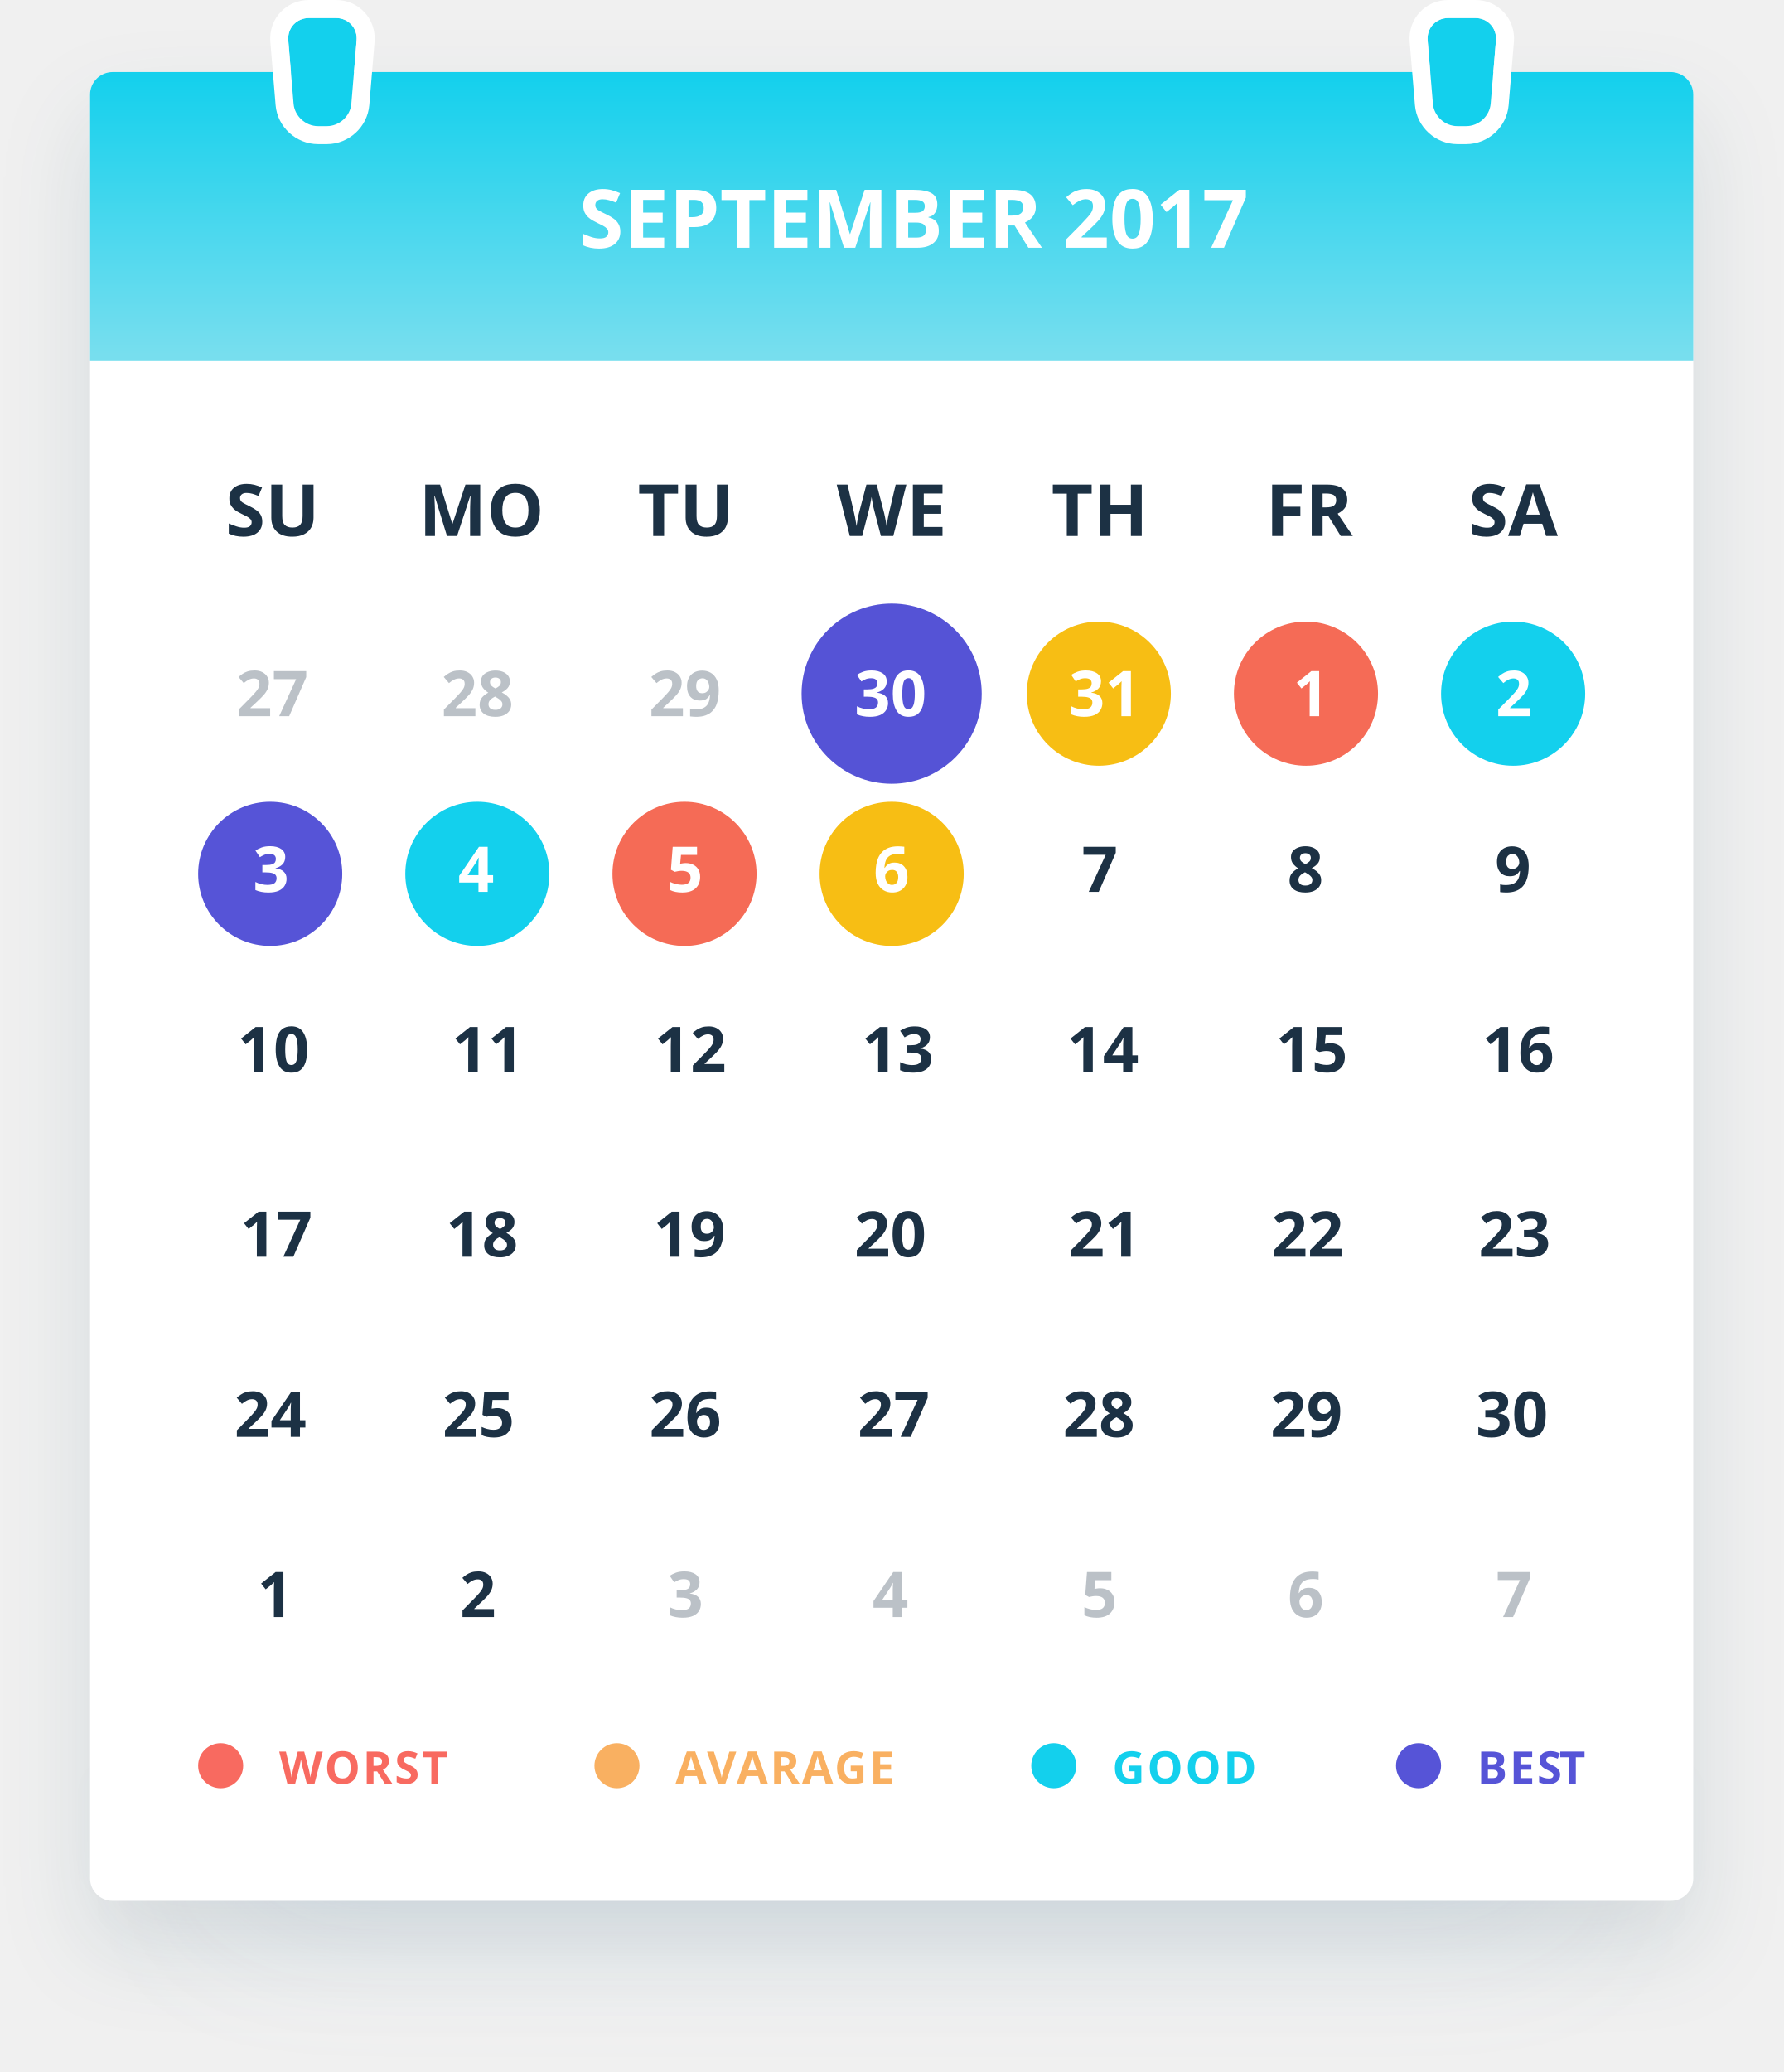
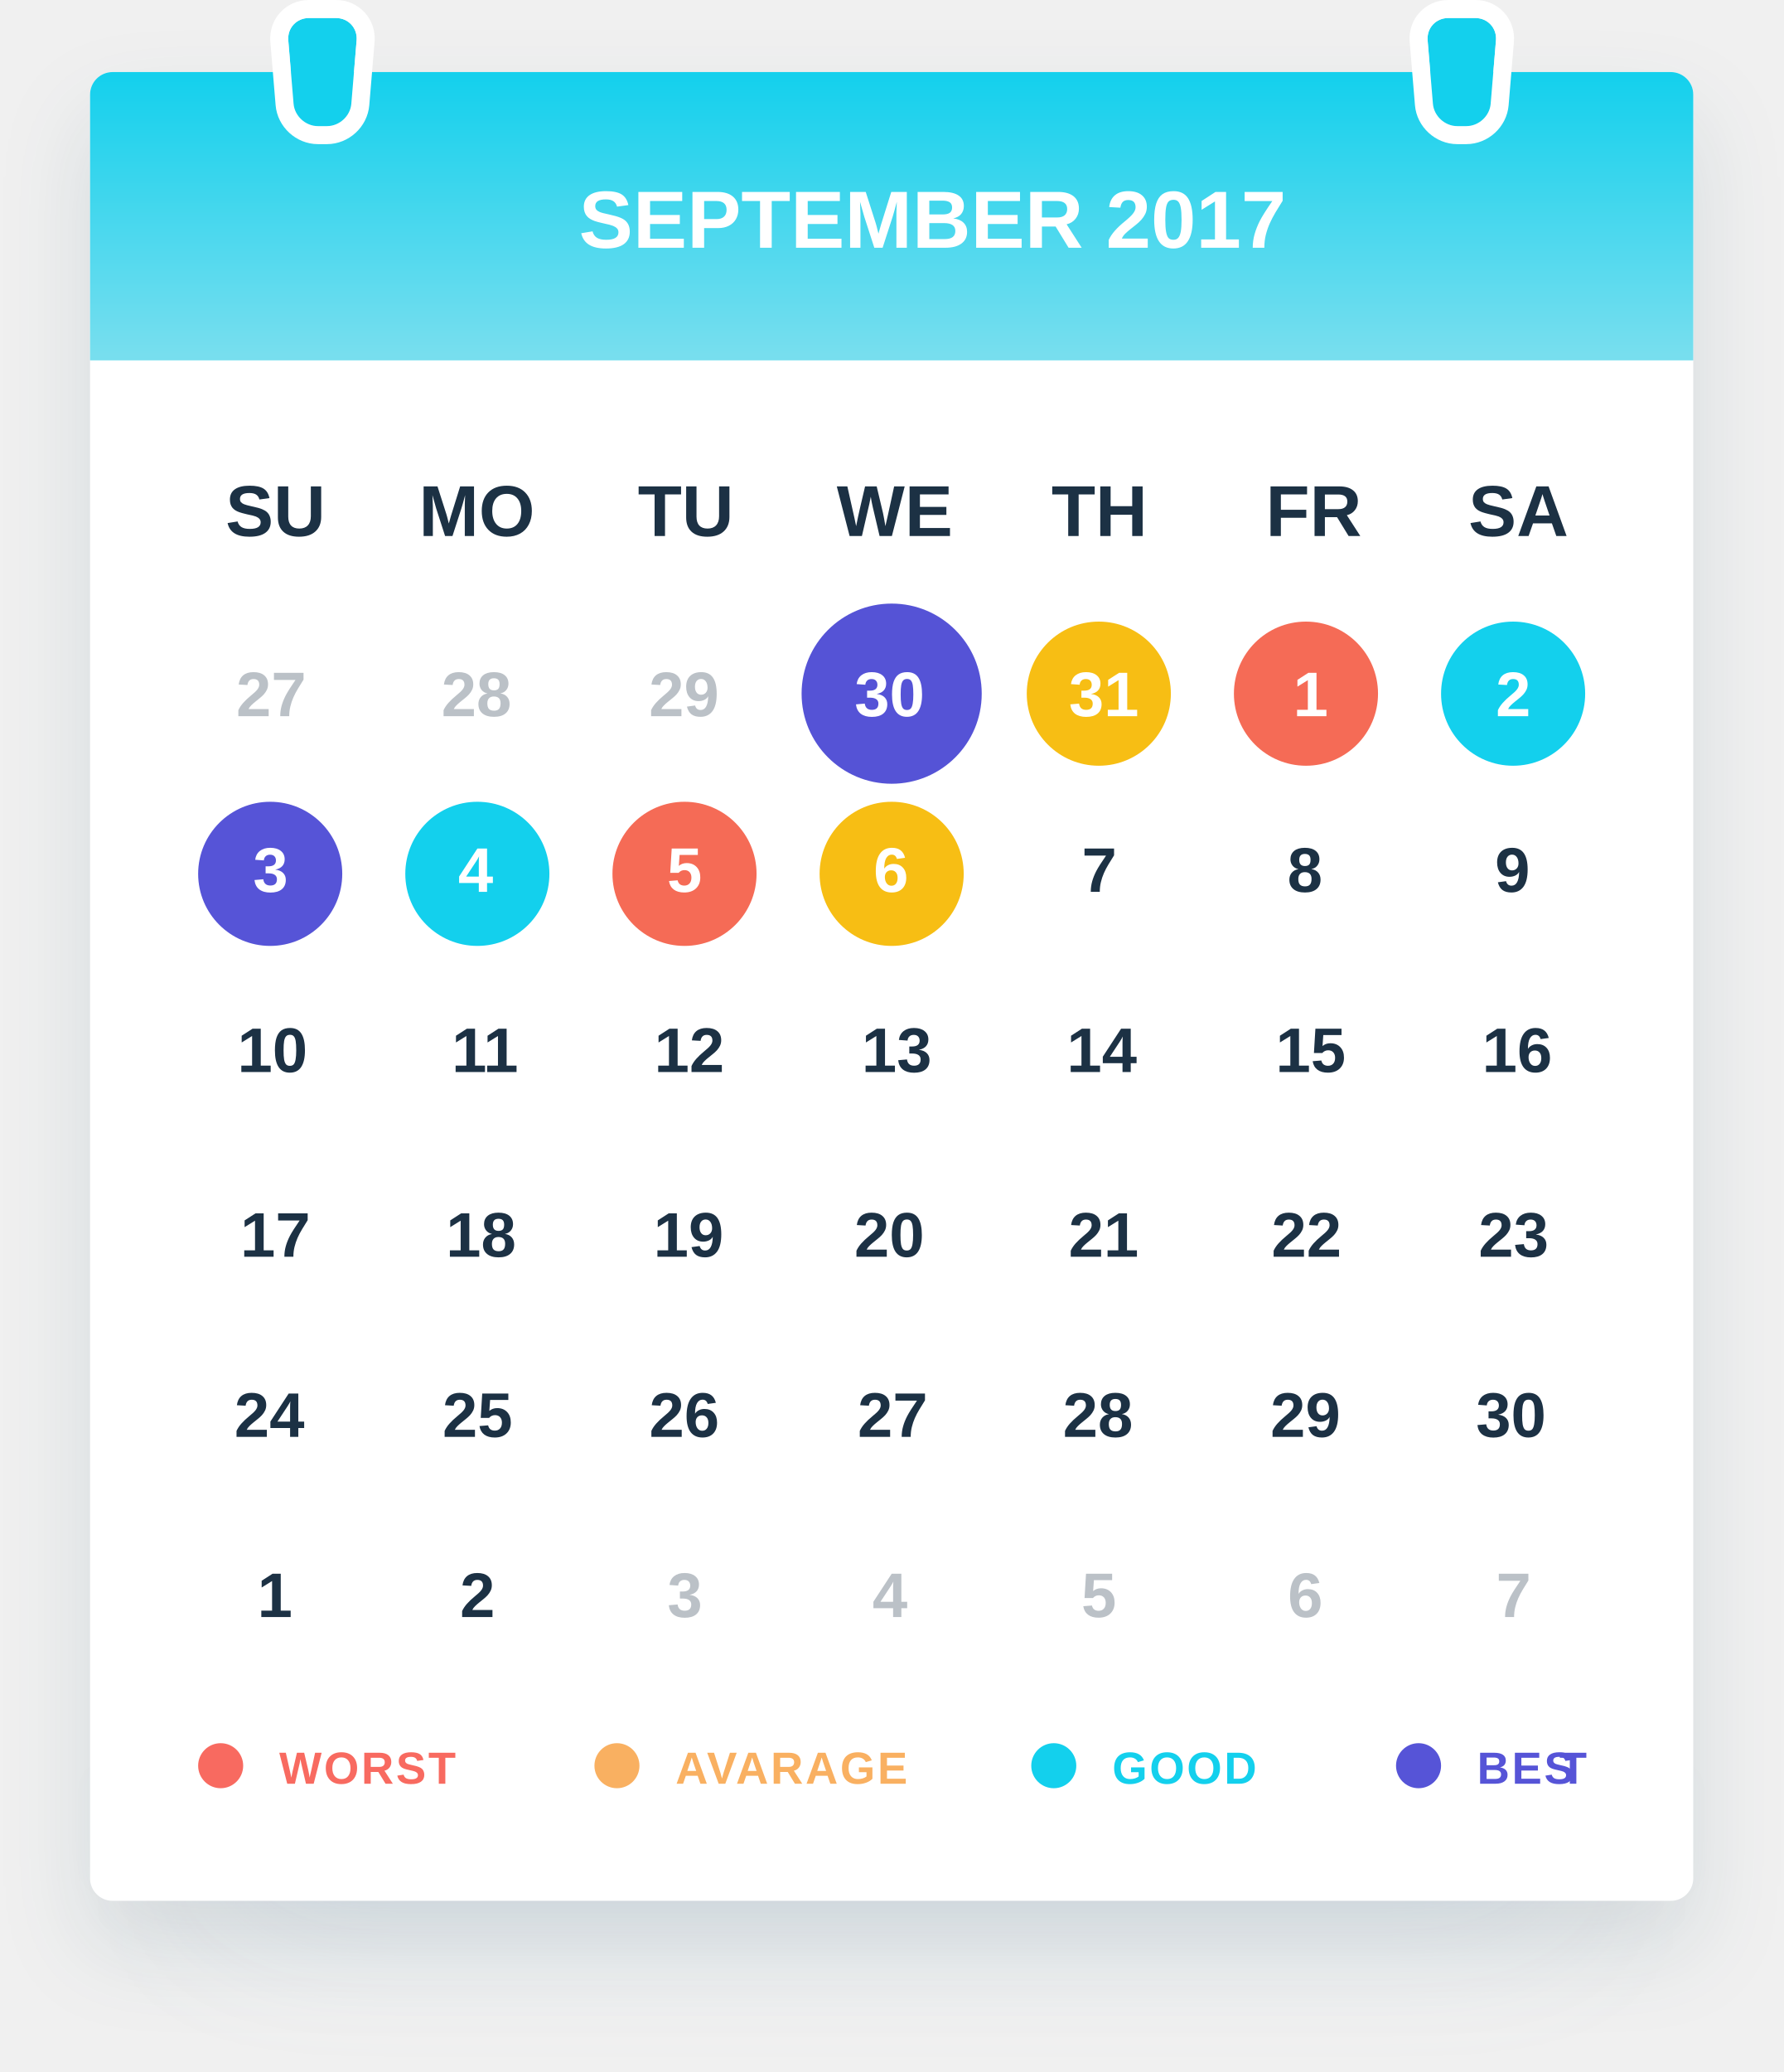
<svg xmlns="http://www.w3.org/2000/svg" xmlns:xlink="http://www.w3.org/1999/xlink" width="396px" height="460px" viewBox="0 0 396 460" version="1.1">
  <defs>
    <filter x="-16.4%" y="-150.0%" width="132.9%" height="400.0%" filterUnits="objectBoundingBox" id="filter-1">
      <feGaussianBlur stdDeviation="16" in="SourceGraphic" />
    </filter>
    <rect id="path-2" x="0" y="12" width="356" height="406" rx="5" />
    <filter x="-9.8%" y="-6.2%" width="119.7%" height="117.2%" filterUnits="objectBoundingBox" id="filter-3">
      <feOffset dx="0" dy="10" in="SourceAlpha" result="shadowOffsetOuter1" />
      <feGaussianBlur stdDeviation="10" in="shadowOffsetOuter1" result="shadowBlurOuter1" />
      <feColorMatrix values="0 0 0 0 0.031   0 0 0 0 0.212   0 0 0 0 0.302  0 0 0 0.12 0" type="matrix" in="shadowBlurOuter1" />
    </filter>
    <linearGradient x1="61.136%" y1="97.969%" x2="61.136%" y2="0%" id="linearGradient-4">
      <stop stop-color="#77DEEE" offset="0%" />
      <stop stop-color="#13D0ED" offset="100%" />
    </linearGradient>
    <path d="M44.017,4.973 C43.789,2.226 45.845,0 48.6,0 L54.606,0 C57.366,0 59.417,2.236 59.189,4.973 L58.017,19.027 C57.789,21.774 55.374,24 52.601,24 L50.605,24 C47.843,24 45.417,21.764 45.189,19.027 L44.017,4.973 Z" id="path-5" />
    <path d="M297.017,4.973 C296.789,2.226 298.845,0 301.6,0 L307.606,0 C310.366,0 312.417,2.236 312.189,4.973 L311.017,19.027 C310.789,21.774 308.374,24 305.601,24 L303.605,24 C300.843,24 298.417,21.764 298.189,19.027 L297.017,4.973 Z" id="path-6" />
  </defs>
  <g id="Index" stroke="none" stroke-width="1" fill="none" fill-rule="evenodd">
    <g id="Labor_Day_Air_Travel_Forecast_2017" transform="translate(-136, -1244)">
      <g id="Content" transform="translate(110, 92)">
        <g id="#1" transform="translate(45, 994)">
          <g id="Calendar" transform="translate(1, 162)">
            <g id="BG">
              <rect id="shadow" fill-opacity="0.3" fill="#B7D3E5" filter="url(#filter-1)" x="32" y="386" width="292" height="32" rx="8" />
              <g id="bg">
                <use fill="black" fill-opacity="1" filter="url(#filter-3)" xlink:href="#path-2" />
                <use fill="#FFFFFF" fill-rule="evenodd" xlink:href="#path-2" />
              </g>
              <path d="M0,16.995 C0,14.236 2.239,12 4.998,12 L351.002,12 C353.762,12 356,14.24 356,16.995 L356,76 L0,76 L0,16.995 Z" id="Rectangle-14" fill="url(#linearGradient-4)" />
              <g id="Rectangle-18">
                <use fill="#13D0ED" fill-rule="evenodd" xlink:href="#path-5" />
                <path stroke="#FFFFFF" stroke-width="4" d="M42.024,5.139 C41.698,1.227 44.674,-2 48.6,-2 L54.606,-2 C58.533,-2 61.507,1.233 61.182,5.139 L60.01,19.193 C59.695,22.98 56.41,26 52.601,26 L50.605,26 C46.806,26 43.51,22.97 43.196,19.193 L42.024,5.139 Z" />
              </g>
              <g id="Rectangle-18-Copy">
                <use fill="#13D0ED" fill-rule="evenodd" xlink:href="#path-6" />
                <path stroke="#FFFFFF" stroke-width="4" d="M295.024,5.139 C294.698,1.227 297.674,-2 301.6,-2 L307.606,-2 C311.533,-2 314.507,1.233 314.182,5.139 L313.01,19.193 C312.695,22.98 309.41,26 305.601,26 L303.605,26 C299.806,26 296.51,22.97 296.196,19.193 L295.024,5.139 Z" />
              </g>
            </g>
            <g id="dates" transform="translate(24, 100)">
              <circle id="Oval-9" fill-opacity="0.947" fill="#4C4AD4" cx="154" cy="50" r="20" />
              <circle id="Oval-9-Copy" fill="#F56B56" cx="246" cy="50" r="16" />
              <circle id="Oval-9-Copy" fill="#F56B56" cx="108" cy="90" r="16" />
              <circle id="Oval-9-Copy" fill="#13D0ED" cx="292" cy="50" r="16" />
              <circle id="Oval-9-Copy" fill="#5654D7" cx="16" cy="90" r="16" />
              <circle id="Oval-9-Copy" fill="#F7BE14" cx="200" cy="50" r="16" />
              <circle id="Oval-9-Copy" fill="#F7BE14" cx="154" cy="90" r="16" />
              <circle id="Oval-9-Copy" fill="#13D0ED" cx="62" cy="90" r="16" />
              <g id="Group-5">
-                 <g id="Group-12" transform="translate(0, 202)" font-size="14" font-family="WhitneyHTF-Bold, Whitney HTF" fill="#1C3144" font-weight="bold">
+                 <g id="Group-12" transform="translate(0, 202)" font-size="14" font-family="WhitneyHTF-Bold, Whitney HTF, Arial" fill="#1C3144" font-weight="bold">
                  <text id="24">
                    <tspan x="8.041" y="13">24</tspan>
                  </text>
                  <text id="25">
                    <tspan x="54.251" y="13">25</tspan>
                  </text>
                  <text id="26">
                    <tspan x="100.16" y="13">26</tspan>
                  </text>
                  <text id="27">
                    <tspan x="146.44" y="13">27</tspan>
                  </text>
                  <text id="28">
                    <tspan x="192.013" y="13">28</tspan>
                  </text>
                  <text id="29">
                    <tspan x="238.097" y="13">29</tspan>
                  </text>
                  <text id="30">
                    <tspan x="283.747" y="13">30</tspan>
                  </text>
                </g>
-                 <g id="Group-12-Copy-2" transform="translate(0, 242)" font-size="14" font-family="WhitneyHTF-Bold, Whitney HTF" fill="#1C3144" font-weight="bold">
+                 <g id="Group-12-Copy-2" transform="translate(0, 242)" font-size="14" font-family="WhitneyHTF-Bold, Whitney HTF, Arial" fill="#1C3144" font-weight="bold">
                  <text id="1">
                    <tspan x="13.151" y="13">1</tspan>
                  </text>
                  <text id="2">
                    <tspan x="58.136" y="13">2</tspan>
                  </text>
                  <text id="3" fill-opacity="0.3">
                    <tspan x="104.185" y="13">3</tspan>
                  </text>
                  <text id="4" fill-opacity="0.3">
                    <tspan x="149.73" y="13">4</tspan>
                  </text>
                  <text id="5" fill-opacity="0.3">
                    <tspan x="196.115" y="13">5</tspan>
                  </text>
                  <text id="6" fill-opacity="0.3">
                    <tspan x="241.961" y="13">6</tspan>
                  </text>
                  <text id="7" fill-opacity="0.3">
                    <tspan x="288.213" y="13">7</tspan>
                  </text>
                </g>
                <g id="Group-12-Copy" transform="translate(0, 282)">
                  <g id="Group-23" fill="#F86A60">
                    <circle id="Oval-9-Copy" cx="5" cy="6" r="5" />
-                     <text id="WORST" font-family="WhitneyHTF-Bold, Whitney HTF" font-size="10" font-weight="bold" letter-spacing="0.5">
+                     <text id="WORST" font-family="WhitneyHTF-Bold, Whitney HTF, Arial" font-size="10" font-weight="bold" letter-spacing="0.5">
                      <tspan x="18" y="10">WORST</tspan>
                    </text>
                  </g>
                  <g id="Group-22" transform="translate(88, 0)" fill="#F9B061">
                    <circle id="Oval-9-Copy" cx="5" cy="6" r="5" />
-                     <text id="AVARAGE" font-family="WhitneyHTF-Bold, Whitney HTF" font-size="10" font-weight="bold" letter-spacing="0.5">
+                     <text id="AVARAGE" font-family="WhitneyHTF-Bold, Whitney HTF, Arial" font-size="10" font-weight="bold" letter-spacing="0.5">
                      <tspan x="18" y="10">AVARAGE</tspan>
                    </text>
                  </g>
                  <g id="Group-21" transform="translate(185, 0)" fill="#13D0ED">
                    <circle id="Oval-9-Copy" cx="5" cy="6" r="5" />
-                     <text id="GOOD" font-family="WhitneyHTF-Bold, Whitney HTF" font-size="10" font-weight="bold" letter-spacing="0.5">
+                     <text id="GOOD" font-family="WhitneyHTF-Bold, Whitney HTF, Arial" font-size="10" font-weight="bold" letter-spacing="0.5">
                      <tspan x="18" y="10">GOOD</tspan>
                    </text>
                  </g>
                  <g id="Group-20" transform="translate(266, 0)" fill="#5654D7">
                    <circle id="Oval-9-Copy" cx="5" cy="6" r="5" />
-                     <text id="BEST" font-family="WhitneyHTF-Bold, Whitney HTF" font-size="10" font-weight="bold" letter-spacing="0.5">
+                     <text id="BEST" font-family="WhitneyHTF-Bold, Whitney HTF, Arial" font-size="10" font-weight="bold" letter-spacing="0.5">
                      <tspan x="18" y="10">BES</tspan>
                      <tspan x="36.26" y="10">T</tspan>
                    </text>
                  </g>
                </g>
-                 <g id="Group-14" transform="translate(0, 121)" font-size="14" font-family="WhitneyHTF-Bold, Whitney HTF" fill="#1C3144" font-weight="bold">
+                 <g id="Group-14" transform="translate(0, 121)" font-size="14" font-family="WhitneyHTF-Bold, Whitney HTF, Arial" fill="#1C3144" font-weight="bold">
                  <text id="10">
                    <tspan x="8.713" y="13">10</tspan>
                  </text>
                  <text id="11">
                    <tspan x="56.302" y="13">11</tspan>
                  </text>
                  <text id="12">
                    <tspan x="101.287" y="13">12</tspan>
                  </text>
                  <text id="13">
                    <tspan x="147.336" y="13">13</tspan>
                  </text>
                  <text id="14">
                    <tspan x="192.881" y="13">14</tspan>
                  </text>
                  <text id="15">
                    <tspan x="239.266" y="13">15</tspan>
                  </text>
                  <text id="16">
                    <tspan x="285.112" y="13">16</tspan>
                  </text>
                </g>
-                 <g id="Group-15" transform="translate(0, 81)" font-size="14" font-family="WhitneyHTF-Bold, Whitney HTF" font-weight="bold">
+                 <g id="Group-15" transform="translate(0, 81)" font-size="14" font-family="WhitneyHTF-Bold, Whitney HTF, Arial" font-weight="bold">
                  <text id="3" fill="#FFFFFF">
                    <tspan x="12.185" y="13">3</tspan>
                  </text>
                  <text id="4" fill="#FFFFFF">
                    <tspan x="57.73" y="13">4</tspan>
                  </text>
                  <text id="5" fill="#FFFFFF">
                    <tspan x="104.115" y="13">5</tspan>
                  </text>
                  <text id="6" fill="#FFFFFF">
                    <tspan x="149.961" y="13">6</tspan>
                  </text>
                  <text id="7" fill="#1C3144">
                    <tspan x="196.213" y="13">7</tspan>
                  </text>
                  <text id="8" fill="#1C3144">
                    <tspan x="241.877" y="13">8</tspan>
                  </text>
                  <text id="9" fill="#1C3144">
                    <tspan x="287.961" y="13">9</tspan>
                  </text>
                </g>
-                 <g id="Group-17" transform="translate(0, 42)" font-size="14" font-family="WhitneyHTF-Bold, Whitney HTF" font-weight="bold">
+                 <g id="Group-17" transform="translate(0, 42)" font-size="14" font-family="WhitneyHTF-Bold, Whitney HTF, Arial" font-weight="bold">
                  <text id="27" fill-opacity="0.3" fill="#1C3144">
                    <tspan x="8.44" y="13">27</tspan>
                  </text>
                  <text id="28" fill-opacity="0.3" fill="#1C3144">
                    <tspan x="54.013" y="13">28</tspan>
                  </text>
                  <text id="29" fill-opacity="0.3" fill="#1C3144">
                    <tspan x="100.097" y="13">29</tspan>
                  </text>
                  <text id="30" fill="#FFFFFF">
                    <tspan x="145.747" y="13">30</tspan>
                  </text>
                  <text id="31" fill="#FFFFFF">
                    <tspan x="193.336" y="13">31</tspan>
                  </text>
                  <text id="1" fill="#FFFFFF">
                    <tspan x="243.151" y="13">1</tspan>
                  </text>
                  <text id="2" fill="#FFFFFF">
                    <tspan x="288.136" y="13">2</tspan>
                  </text>
                </g>
-                 <g id="Group-19" font-size="16" font-family="WhitneyHTF-Bold, Whitney HTF" fill="#1C3144" font-weight="bold">
+                 <g id="Group-19" font-size="16" font-family="WhitneyHTF-Bold, Whitney HTF, Arial" fill="#1C3144" font-weight="bold">
                  <text id="SU">
                    <tspan x="6.072" y="15">SU</tspan>
                  </text>
                  <text id="MO">
                    <tspan x="48.992" y="15">MO</tspan>
                  </text>
                  <text id="TU">
                    <tspan x="97.624" y="15">TU</tspan>
                  </text>
                  <text id="WE">
                    <tspan x="141.8" y="15">WE</tspan>
                  </text>
                  <text id="TH">
                    <tspan x="189.472" y="15">TH</tspan>
                  </text>
                  <text id="FR">
                    <tspan x="237.056" y="15">FR</tspan>
                  </text>
                  <text id="SA">
                    <tspan x="282.064" y="15">SA</tspan>
                  </text>
                </g>
-                 <g id="Group-13" transform="translate(0, 162)" font-size="14" font-family="WhitneyHTF-Bold, Whitney HTF" fill="#1C3144" font-weight="bold">
+                 <g id="Group-13" transform="translate(0, 162)" font-size="14" font-family="WhitneyHTF-Bold, Whitney HTF, Arial" fill="#1C3144" font-weight="bold">
                  <text id="17">
                    <tspan x="9.364" y="13">17</tspan>
                  </text>
                  <text id="18">
                    <tspan x="55.028" y="13">18</tspan>
                  </text>
                  <text id="19">
                    <tspan x="101.112" y="13">19</tspan>
                  </text>
                  <text id="20">
                    <tspan x="145.698" y="13">20</tspan>
                  </text>
                  <text id="21">
                    <tspan x="193.287" y="13">21</tspan>
                  </text>
                  <text id="22">
                    <tspan x="238.335" y="13">22</tspan>
                  </text>
                  <text id="23">
                    <tspan x="284.321" y="13">23</tspan>
                  </text>
                </g>
              </g>
            </g>
-             <text id="SEPTEMBER-2017" font-family="WhitneyHTF-Bold, Whitney HTF" font-size="18" font-weight="bold" fill="#FFFFFF">
+             <text id="SEPTEMBER-2017" font-family="WhitneyHTF-Bold, Whitney HTF, Arial" font-size="18" font-weight="bold" fill="#FFFFFF">
              <tspan x="108.552" y="51">SEPTEMBER 2017</tspan>
            </text>
          </g>
        </g>
      </g>
    </g>
  </g>
</svg>
